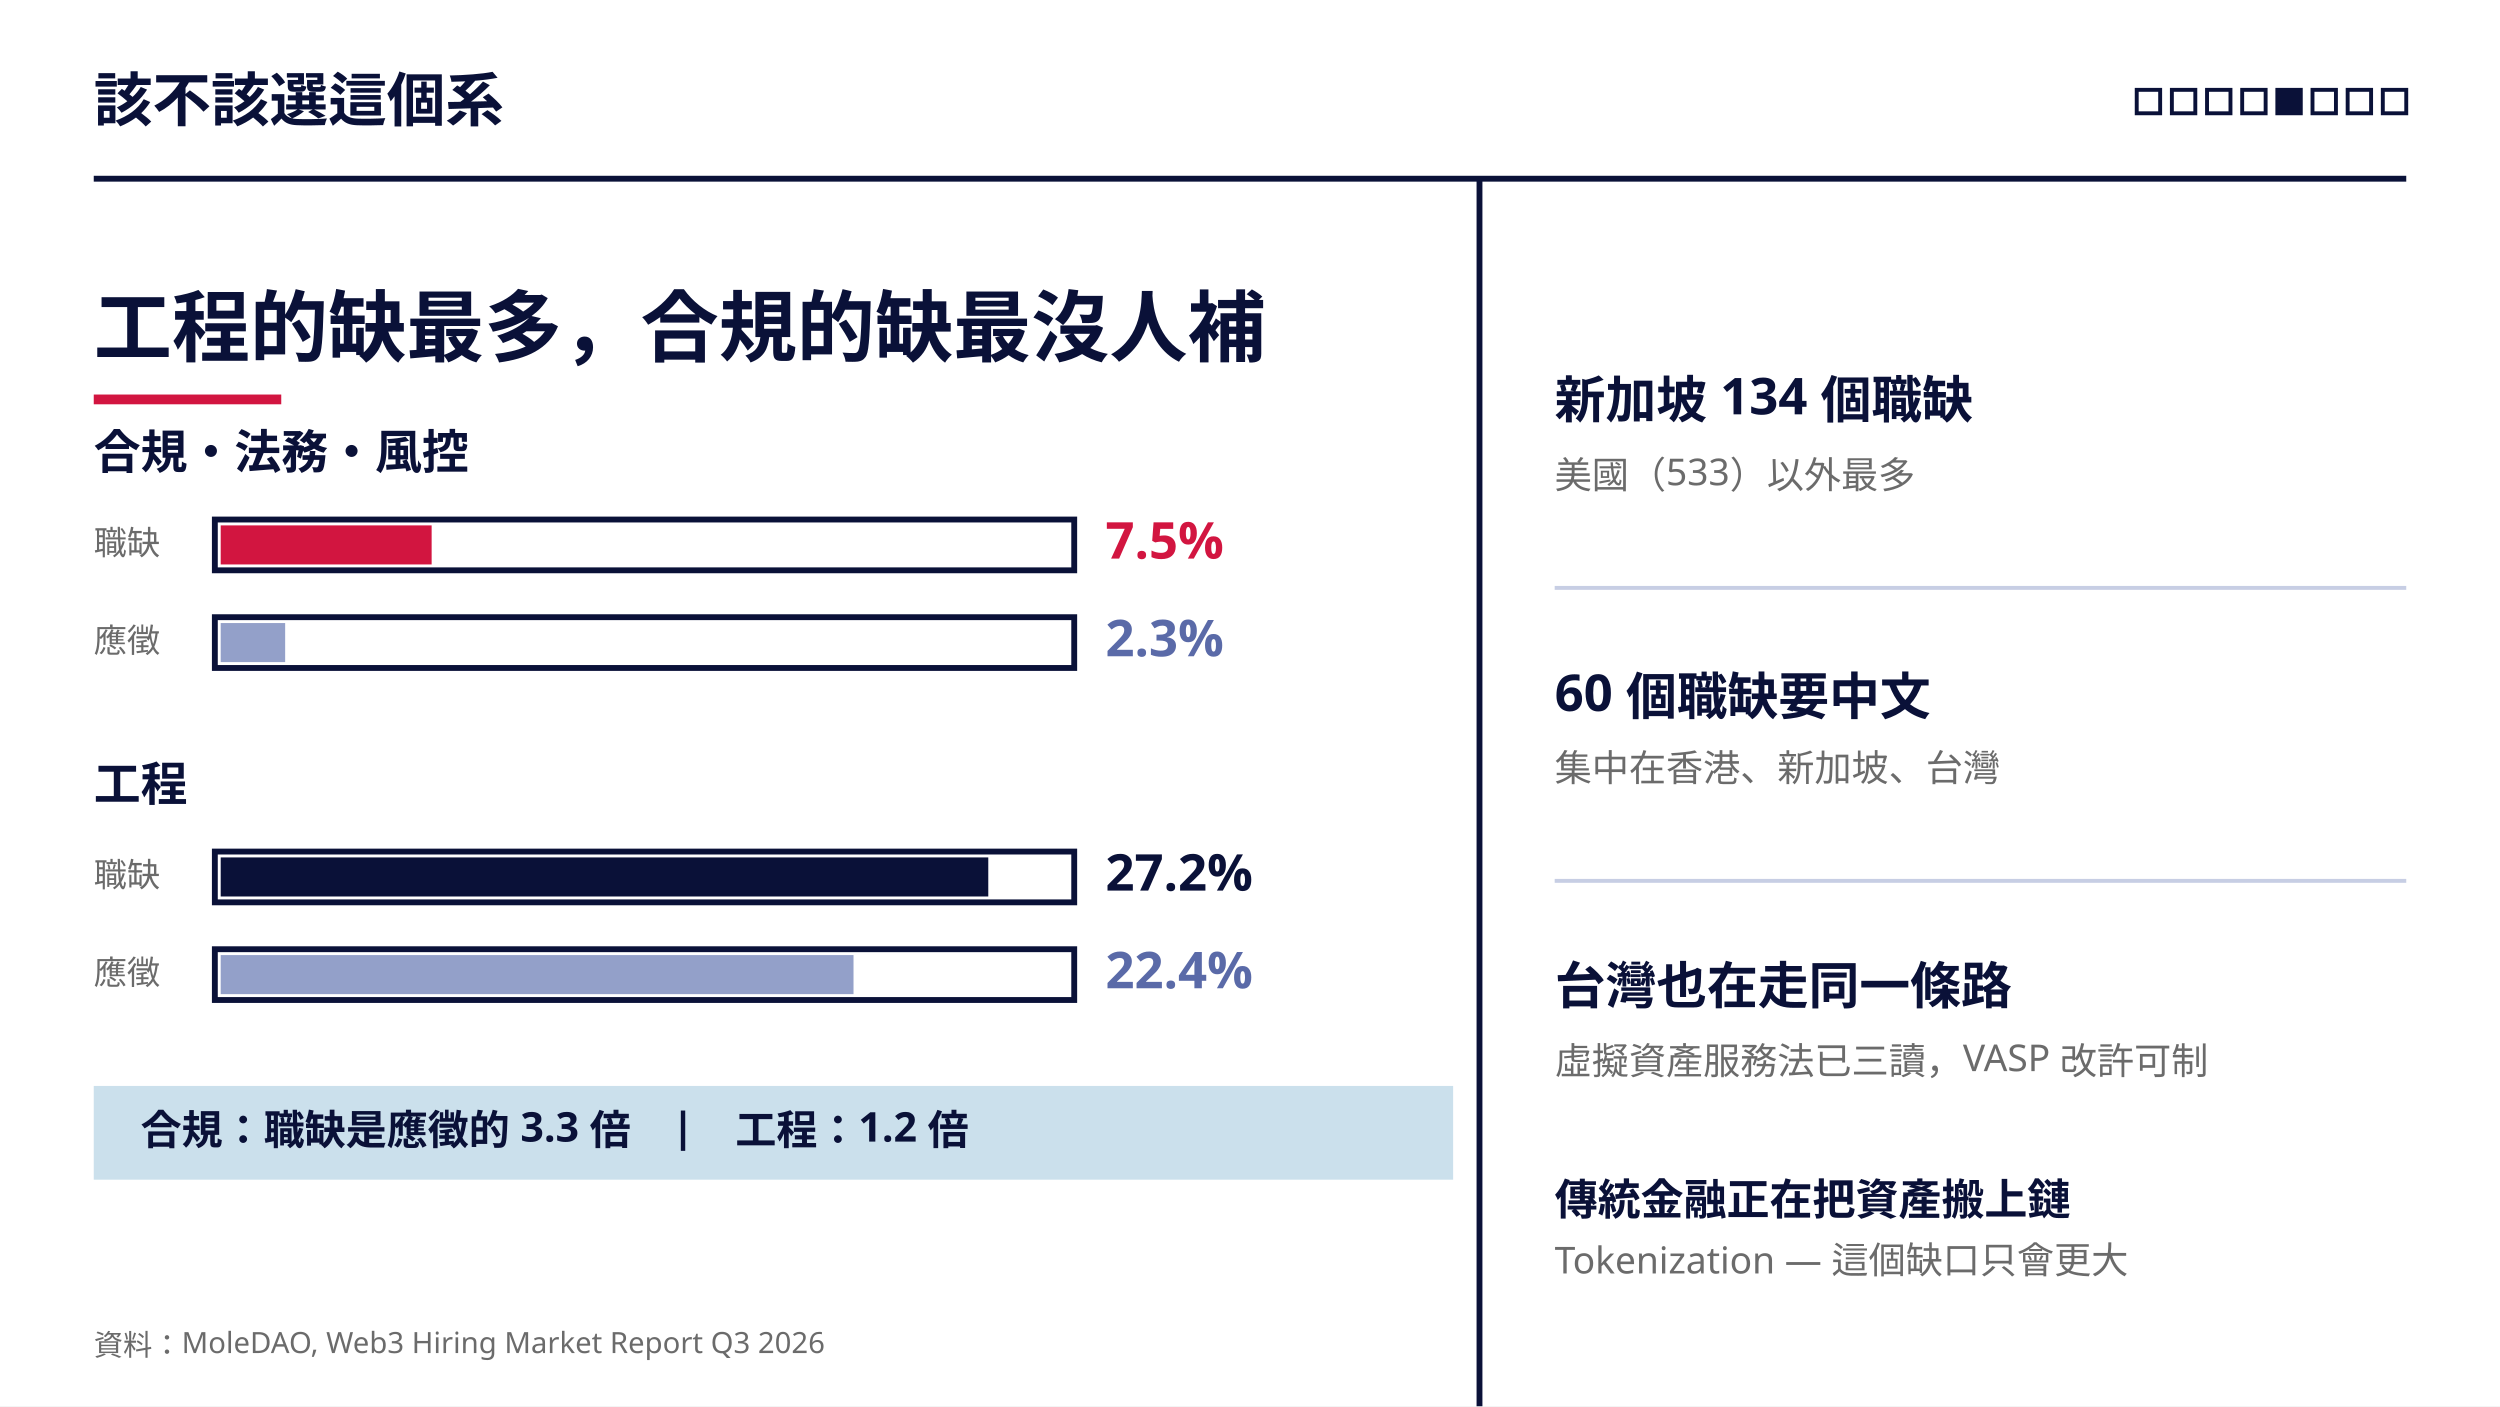
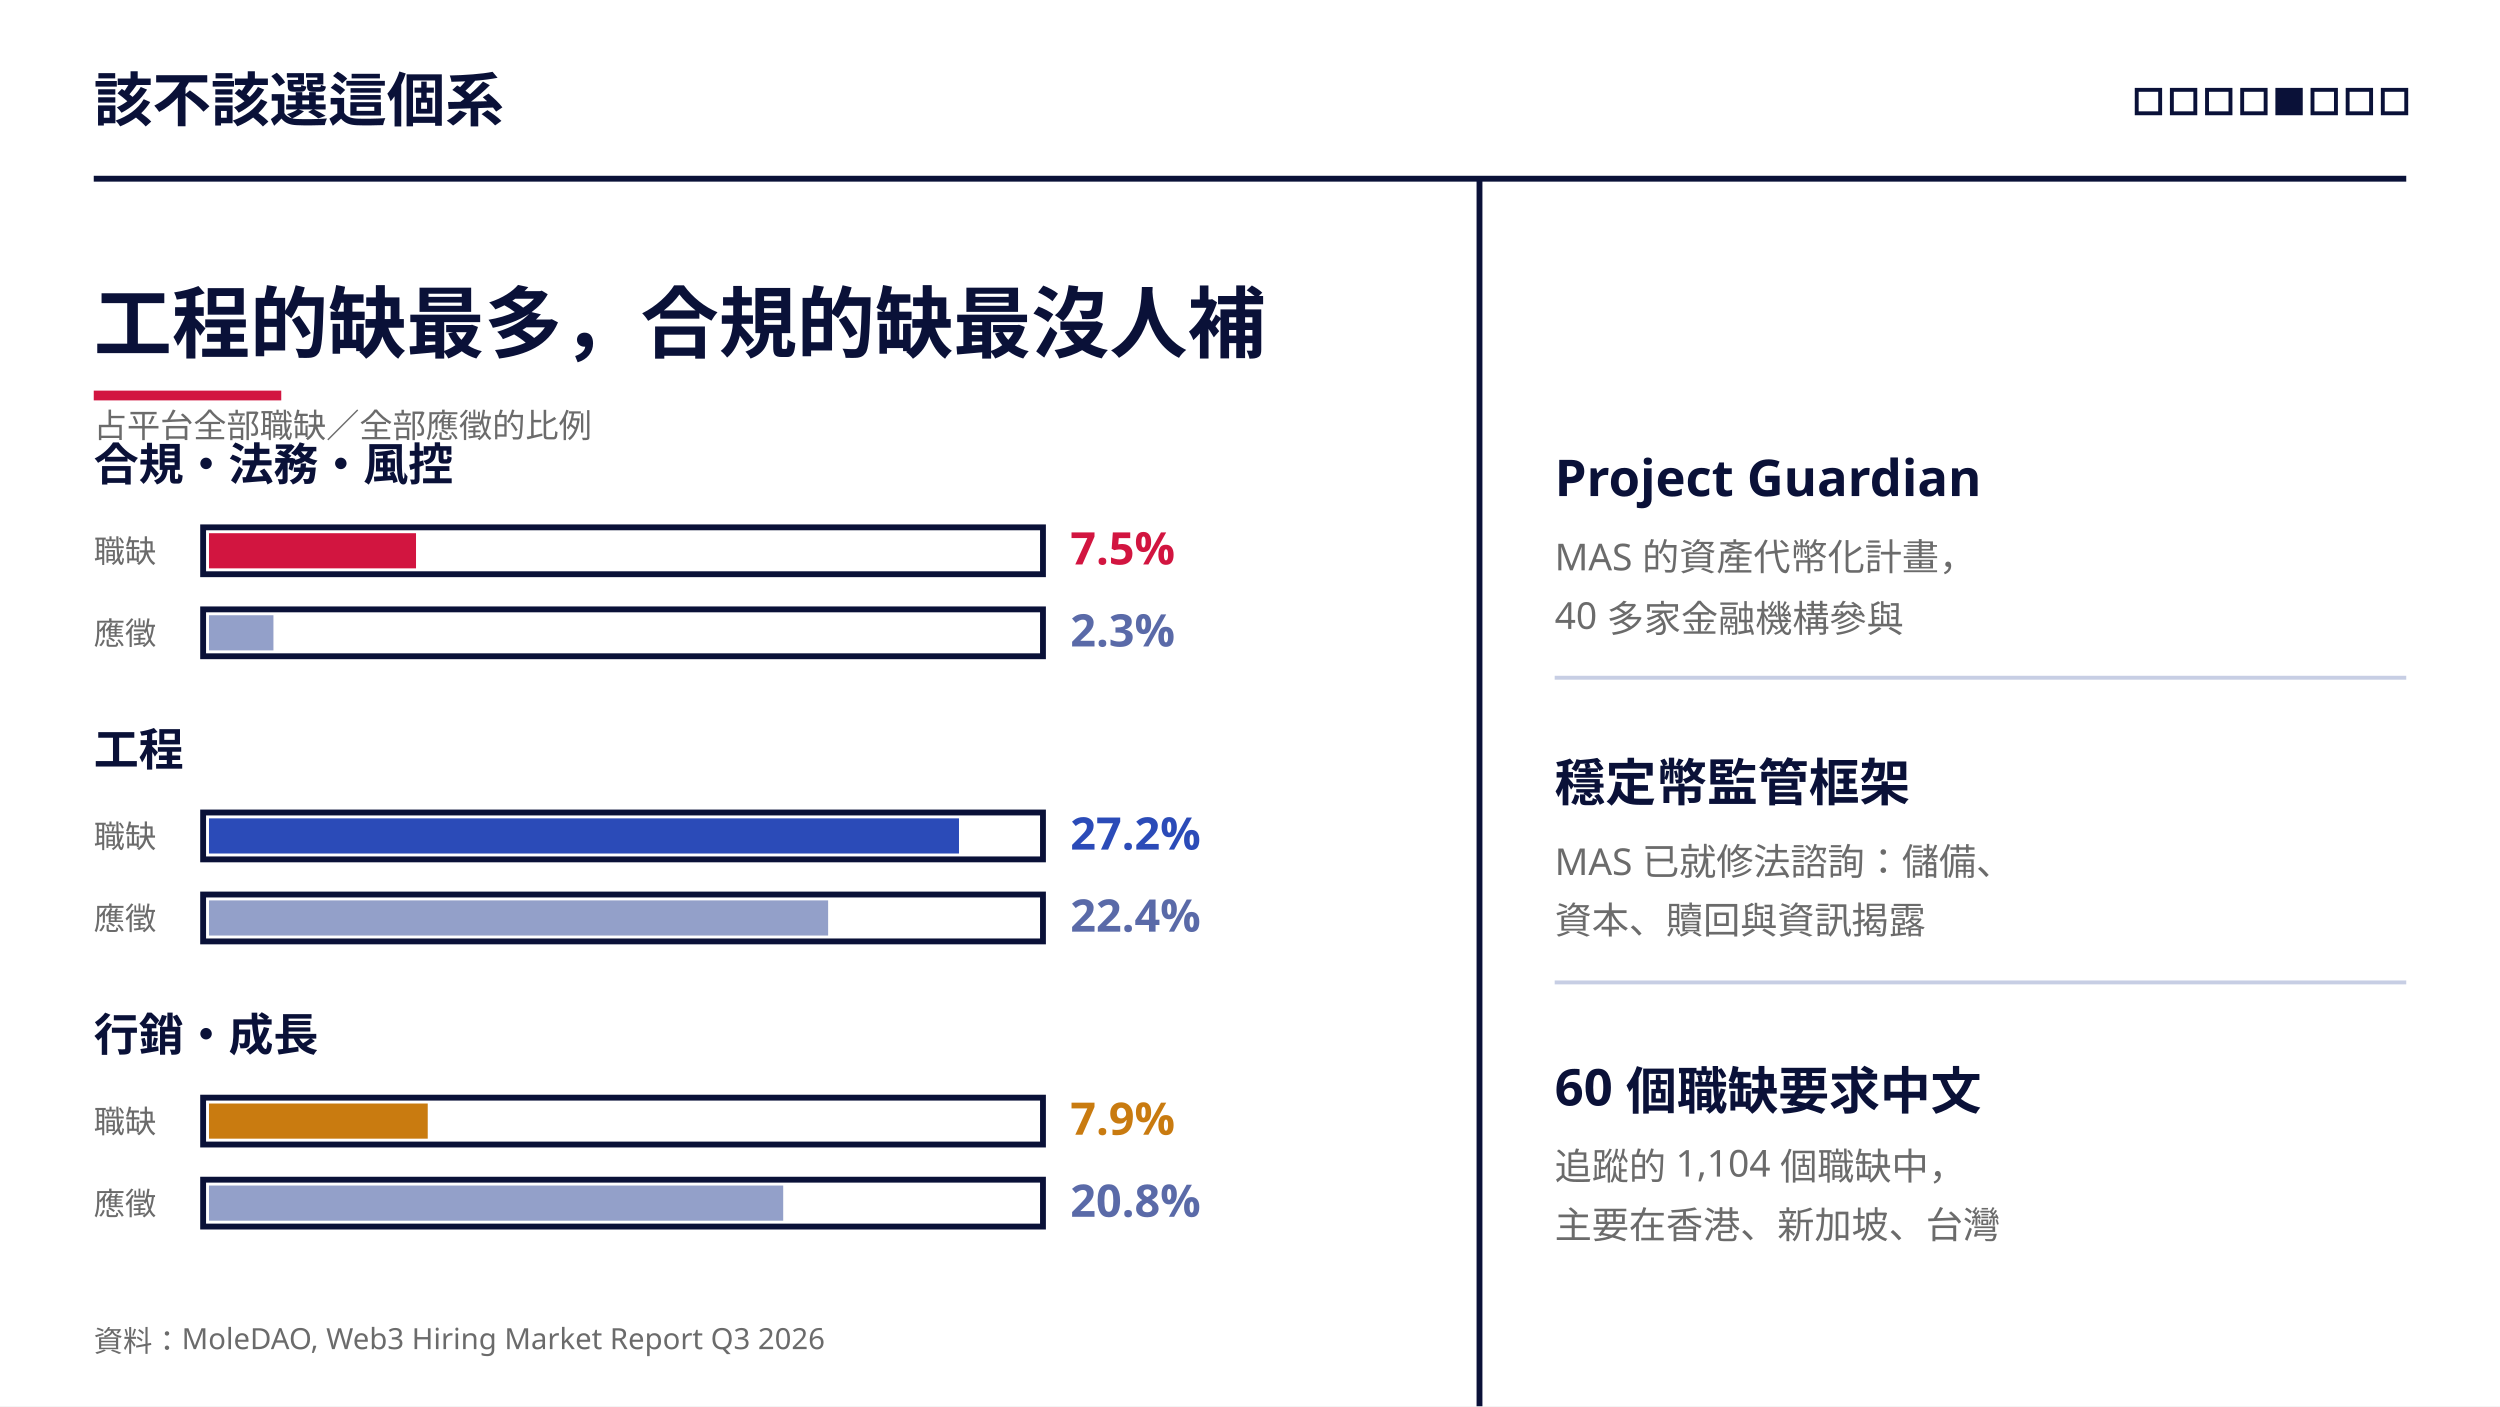
<svg xmlns="http://www.w3.org/2000/svg" viewBox="0 0 1280 720" lang="zh-Hant" data-pptx-page-role="content" font-family="Noto Sans TC">
  <rect id="bg" data-pptx-role="background" x="0" y="0" width="1280" height="720" fill="#FFFFFF" />
  <g id="header" data-pptx-bounds="0 0 1280 92">
    <text x="48" y="62" font-weight="900" font-size="30" fill="#0A1138">該不該選這個系</text>
    <rect x="1094" y="46" width="12" height="12" fill="#FFFFFF" stroke="#0A1138" stroke-width="2" />
    <rect x="1112" y="46" width="12" height="12" fill="#FFFFFF" stroke="#0A1138" stroke-width="2" />
    <rect x="1130" y="46" width="12" height="12" fill="#FFFFFF" stroke="#0A1138" stroke-width="2" />
    <rect x="1148" y="46" width="12" height="12" fill="#FFFFFF" stroke="#0A1138" stroke-width="2" />
    <rect x="1166" y="46" width="12" height="12" fill="#0A1138" stroke="#0A1138" stroke-width="2" />
    <rect x="1184" y="46" width="12" height="12" fill="#FFFFFF" stroke="#0A1138" stroke-width="2" />
    <rect x="1202" y="46" width="12" height="12" fill="#FFFFFF" stroke="#0A1138" stroke-width="2" />
    <rect x="1220" y="46" width="12" height="12" fill="#FFFFFF" stroke="#0A1138" stroke-width="2" />
    <rect x="48" y="90" width="1184" height="3" fill="#0A1138" />
  </g>
-   <g id="claim" data-pptx-bounds="48 110 700 98">
-     <text x="48" y="182" font-weight="900" font-size="40" fill="#0A1138">工程的缺最多，合規的缺最沒人補</text>
-     <rect x="48" y="202" width="96" height="5" fill="#D21540" />
+   <g id="claim" data-pptx-bounds="48 108 700 96">
+     <text x="48" y="180" font-weight="900" font-size="40" fill="#0A1138">工程的缺最多，合規的缺最沒人補</text>
+     <rect x="48" y="200" width="96" height="5" fill="#D21540" />
  </g>
-   <g id="bars" data-pptx-bounds="48 212 696 336">
-     <text x="48" y="240" font-weight="700" font-size="24" fill="#0A1138">合規・法務・風控</text>
-     <text x="48" y="284" font-weight="400" font-size="17" fill="#6B6B6B">職缺</text>
-     <rect x="110" y="266" width="440" height="26" fill="#FFFFFF" stroke="#0A1138" stroke-width="3" />
-     <rect x="113" y="269" width="108" height="20" fill="#D21540" />
-     <text x="566" y="286" font-weight="900" font-size="26" fill="#D21540">7.5%</text>
-     <text x="48" y="334" font-weight="400" font-size="17" fill="#6B6B6B">應徵</text>
-     <rect x="110" y="316" width="440" height="26" fill="#FFFFFF" stroke="#0A1138" stroke-width="3" />
-     <rect x="113" y="319" width="33" height="20" fill="#93A0C9" />
-     <text x="566" y="336" font-weight="900" font-size="26" fill="#5A6AA8">2.3%</text>
-     <text x="48" y="410" font-weight="700" font-size="24" fill="#0A1138">工程</text>
-     <text x="48" y="454" font-weight="400" font-size="17" fill="#6B6B6B">職缺</text>
-     <rect x="110" y="436" width="440" height="26" fill="#FFFFFF" stroke="#0A1138" stroke-width="3" />
-     <rect x="113" y="439" width="393" height="20" fill="#0A1138" />
-     <text x="566" y="456" font-weight="900" font-size="26" fill="#0A1138">27.2%</text>
-     <text x="48" y="504" font-weight="400" font-size="17" fill="#6B6B6B">應徵</text>
-     <rect x="110" y="486" width="440" height="26" fill="#FFFFFF" stroke="#0A1138" stroke-width="3" />
-     <rect x="113" y="489" width="324" height="20" fill="#93A0C9" />
-     <text x="566" y="506" font-weight="900" font-size="26" fill="#5A6AA8">22.4%</text>
+   <g id="axis" data-pptx-bounds="48 206 696 28">
+     <text x="48" y="224" font-weight="400" font-size="17" fill="#6B6B6B">占平台全部職缺／全部應徵的比例</text>
  </g>
-   <g id="ratio" data-pptx-bounds="48 556 696 48">
-     <rect x="48" y="556" width="696" height="48" fill="#CBE0EC" />
-     <text x="72" y="586" font-weight="700" font-size="21" fill="#0A1138">合規：職缺是應徵的 3.3 倍　|　工程：1.2 倍</text>
+   <g id="bars" data-pptx-bounds="48 236 696 420">
+     <text x="48" y="246" font-weight="700" font-size="23" fill="#0A1138">合規・法務・風控</text>
+     <text x="48" y="288" font-weight="400" font-size="16" fill="#6B6B6B">職缺</text>
+     <rect x="104" y="270" width="430" height="24" fill="#FFFFFF" stroke="#0A1138" stroke-width="3" />
+     <rect x="107" y="273" width="106" height="18" fill="#D21540" />
+     <text x="548" y="289" font-weight="900" font-size="23" fill="#D21540">7.5%</text>
+     <text x="48" y="330" font-weight="400" font-size="16" fill="#6B6B6B">應徵</text>
+     <rect x="104" y="312" width="430" height="24" fill="#FFFFFF" stroke="#0A1138" stroke-width="3" />
+     <rect x="107" y="315" width="33" height="18" fill="#93A0C9" />
+     <text x="548" y="331" font-weight="900" font-size="23" fill="#5A6AA8">2.3%</text>
+     <text x="48" y="392" font-weight="700" font-size="23" fill="#0A1138">工程</text>
+     <text x="48" y="434" font-weight="400" font-size="16" fill="#6B6B6B">職缺</text>
+     <rect x="104" y="416" width="430" height="24" fill="#FFFFFF" stroke="#0A1138" stroke-width="3" />
+     <rect x="107" y="419" width="384" height="18" fill="#2B4BB8" />
+     <text x="548" y="435" font-weight="900" font-size="23" fill="#2B4BB8">27.2%</text>
+     <text x="48" y="476" font-weight="400" font-size="16" fill="#6B6B6B">應徵</text>
+     <rect x="104" y="458" width="430" height="24" fill="#FFFFFF" stroke="#0A1138" stroke-width="3" />
+     <rect x="107" y="461" width="317" height="18" fill="#93A0C9" />
+     <text x="548" y="477" font-weight="900" font-size="23" fill="#5A6AA8">22.4%</text>
+     <text x="48" y="538" font-weight="700" font-size="23" fill="#0A1138">行銷・成長</text>
+     <text x="48" y="580" font-weight="400" font-size="16" fill="#6B6B6B">職缺</text>
+     <rect x="104" y="562" width="430" height="24" fill="#FFFFFF" stroke="#0A1138" stroke-width="3" />
+     <rect x="107" y="565" width="112" height="18" fill="#C97B10" />
+     <text x="548" y="581" font-weight="900" font-size="23" fill="#C97B10">7.9%</text>
+     <text x="48" y="622" font-weight="400" font-size="16" fill="#6B6B6B">應徵</text>
+     <rect x="104" y="604" width="430" height="24" fill="#FFFFFF" stroke="#0A1138" stroke-width="3" />
+     <rect x="107" y="607" width="294" height="18" fill="#93A0C9" />
+     <text x="548" y="623" font-weight="900" font-size="23" fill="#5A6AA8">20.8%</text>
  </g>
  <g id="divider" data-pptx-bounds="756 92 4 628">
    <rect x="756" y="92" width="3" height="628" fill="#0A1138" />
  </g>
-   <g id="facts" data-pptx-bounds="772 110 460 488">
-     <text x="796" y="214" font-weight="900" font-size="26" fill="#0A1138">新加坡 134 個職缺</text>
-     <text x="796" y="250" font-weight="400" font-size="19" fill="#6B6B6B">美國（533）以外最多</text>
-     <rect x="796" y="300" width="436" height="2" fill="#C7CEE4" />
-     <text x="796" y="364" font-weight="900" font-size="26" fill="#0A1138">60 個職缺要中文</text>
-     <text x="796" y="400" font-weight="400" font-size="19" fill="#6B6B6B">集中在香港、新加坡、台灣</text>
-     <rect x="796" y="450" width="436" height="2" fill="#C7CEE4" />
-     <text x="796" y="514" font-weight="900" font-size="26" fill="#0A1138">台灣也在走同一條路</text>
-     <text x="796" y="550" font-weight="400" font-size="19" fill="#6B6B6B">虛擬資產服務法已三讀，VASP 改許可制</text>
+   <g id="facts" data-pptx-bounds="772 150 460 470">
+     <text x="796" y="254" font-weight="900" font-size="26" fill="#0A1138">Project Guardian</text>
+     <text x="796" y="292" font-weight="400" font-size="19" fill="#6B6B6B">MAS 的資產代幣化計畫，</text>
+     <text x="796" y="322" font-weight="400" font-size="19" fill="#6B6B6B">40 多家金融機構參與</text>
+     <rect x="796" y="346" width="436" height="2" fill="#C7CEE4" />
+     <text x="796" y="410" font-weight="900" font-size="26" fill="#0A1138">穩定幣監管框架</text>
+     <text x="796" y="448" font-weight="400" font-size="19" fill="#6B6B6B">MAS 已就修法諮詢：儲備、</text>
+     <text x="796" y="478" font-weight="400" font-size="19" fill="#6B6B6B">資本、贖回與資訊揭露</text>
+     <rect x="796" y="502" width="436" height="2" fill="#C7CEE4" />
+     <text x="796" y="566" font-weight="900" font-size="26" fill="#0A1138">60 個職缺要求中文</text>
+     <text x="796" y="604" font-weight="400" font-size="19" fill="#6B6B6B">追蹤的 1,104 個職缺中，</text>
+     <text x="796" y="634" font-weight="400" font-size="19" fill="#6B6B6B">主要在香港、新加坡、台灣</text>
  </g>
-   <g id="token" data-pptx-bounds="772 600 460 60">
-     <text x="796" y="622" font-weight="700" font-size="22" fill="#0A1138">傳統金融正在把資產搬上鏈</text>
-     <text x="796" y="652" font-weight="400" font-size="19" fill="#6B6B6B">Tokenization — 這個缺口只會更大</text>
-   </g>
-   <g id="source" data-pptx-bounds="48 676 696 30">
-     <text x="48" y="694" font-weight="400" font-size="15" fill="#6B6B6B">資料：MoleDAO, Web3 Hiring Market Report Q3 2026</text>
+   <g id="source" data-pptx-bounds="48 672 696 32">
+     <text x="48" y="692" font-weight="400" font-size="15" fill="#6B6B6B">資料：MoleDAO, Web3 Hiring Market Report Q3 2026</text>
  </g>
</svg>
